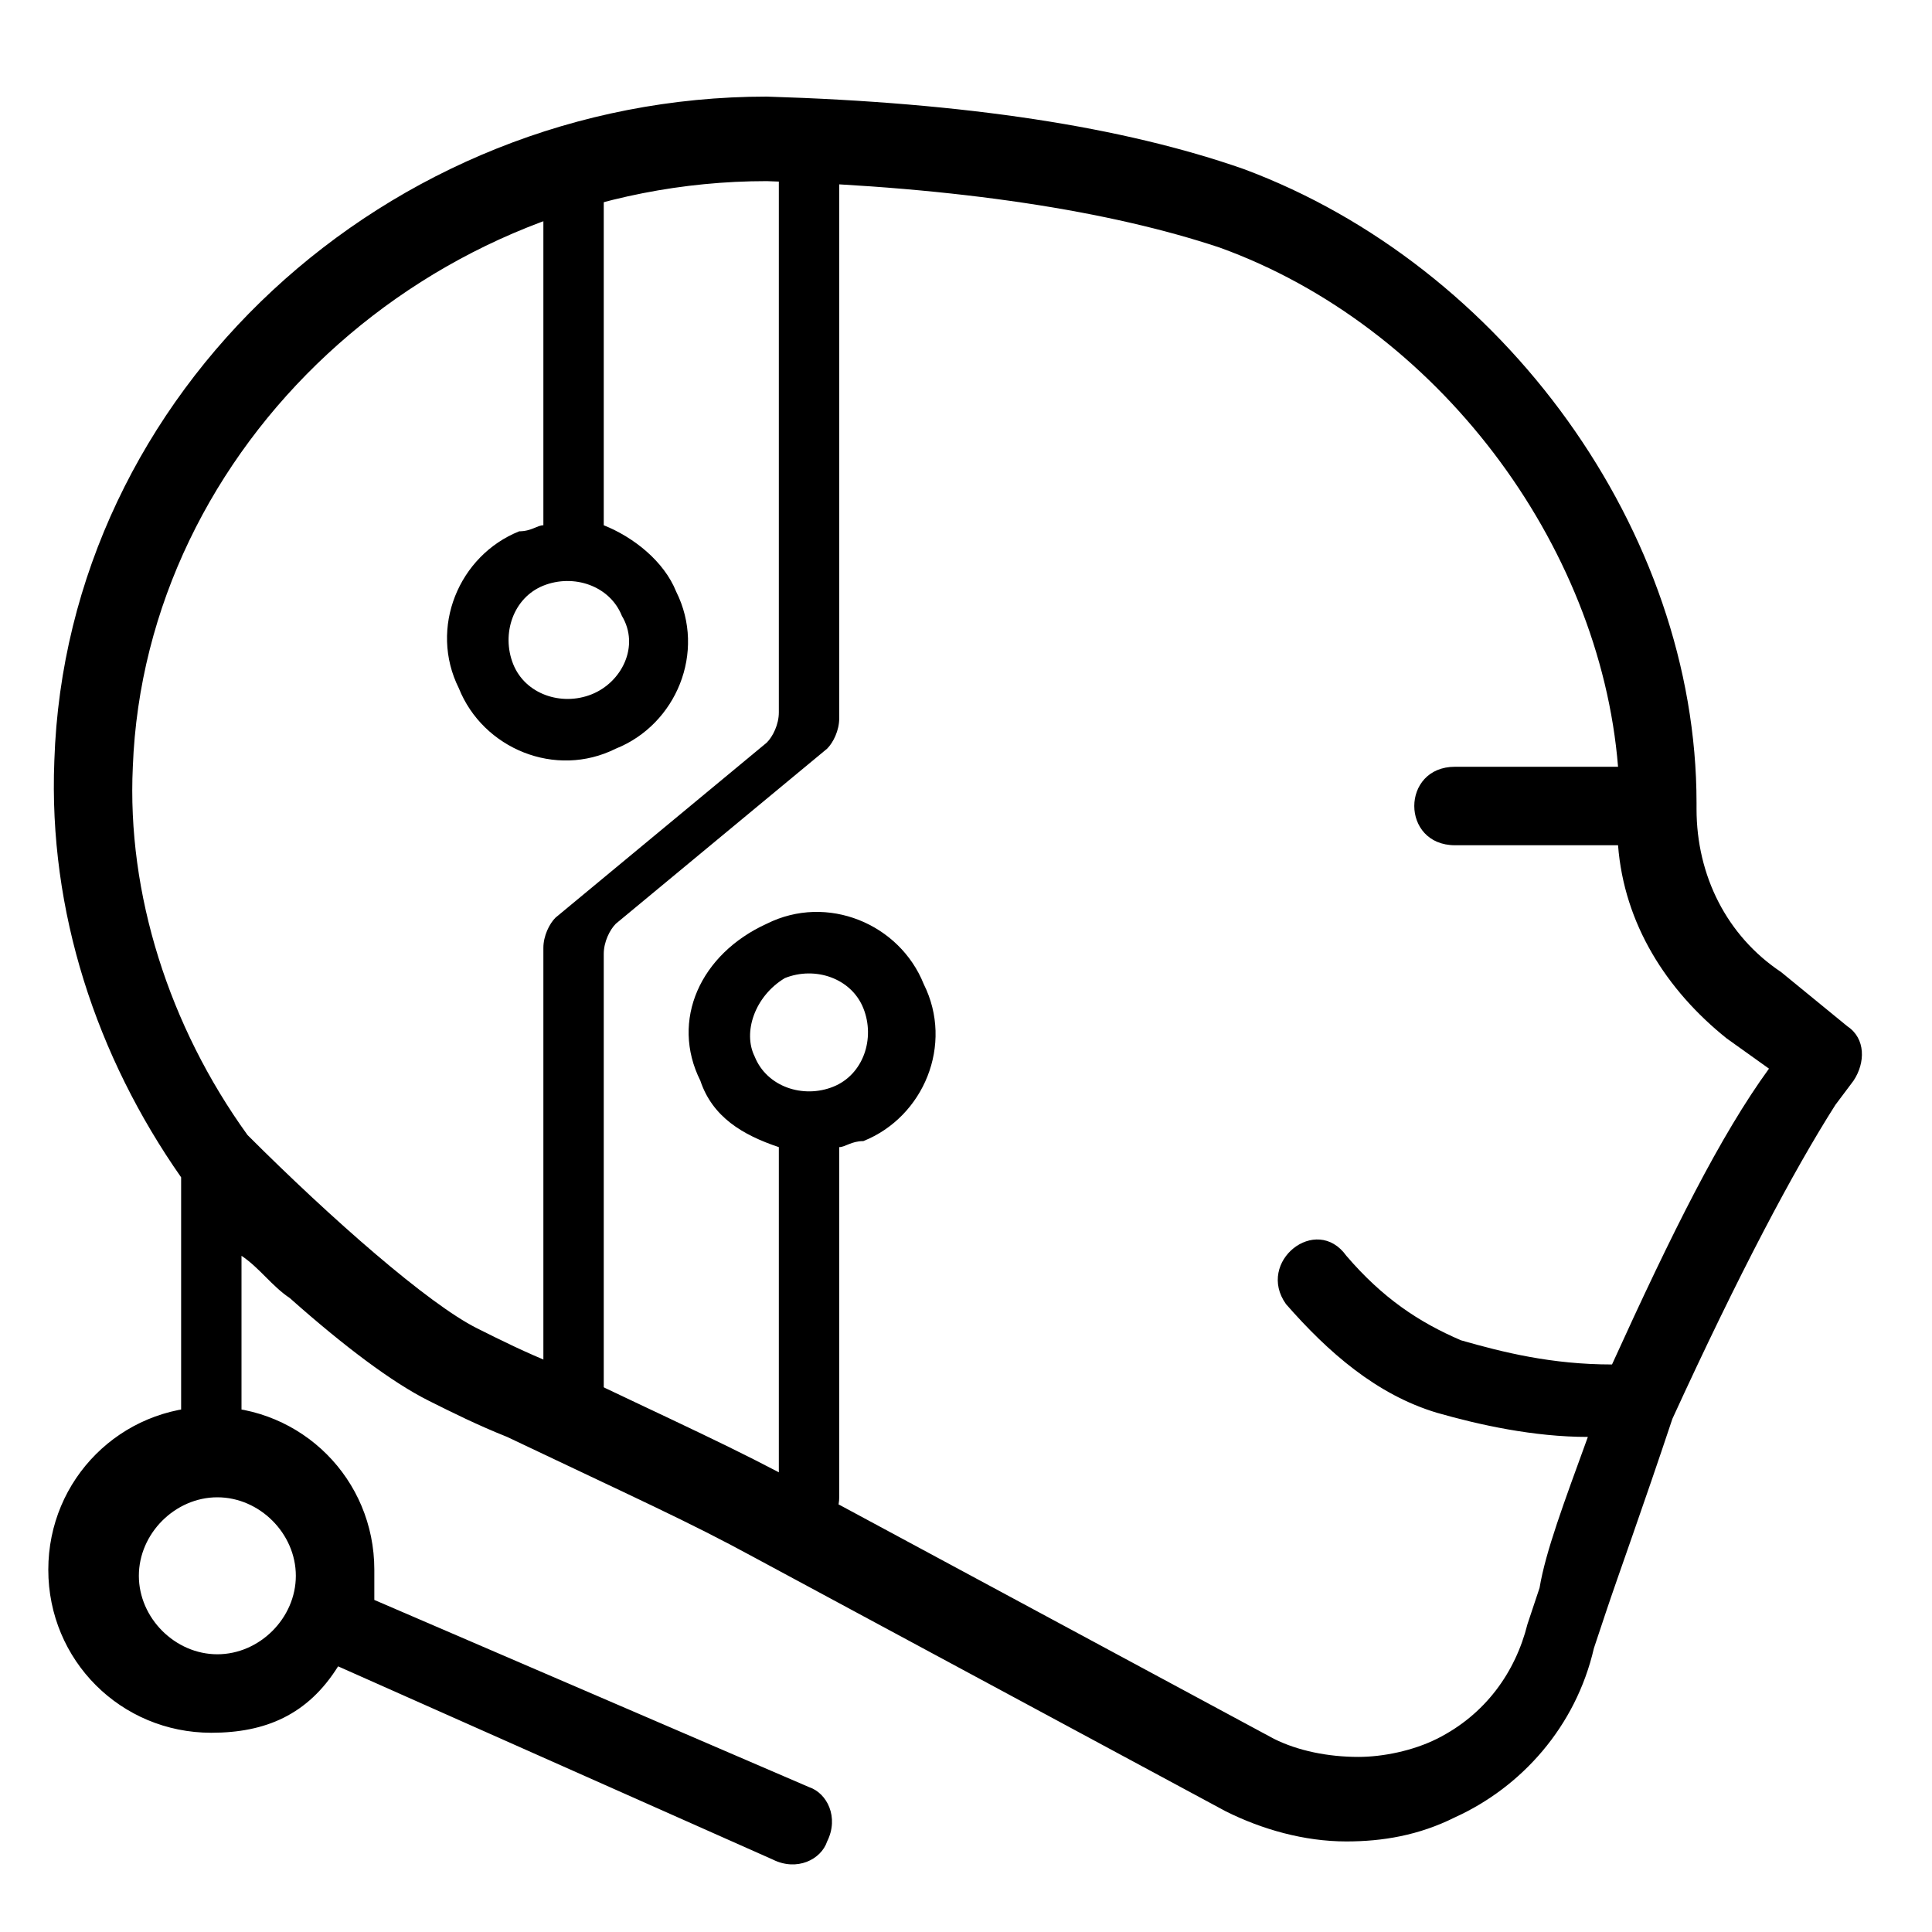
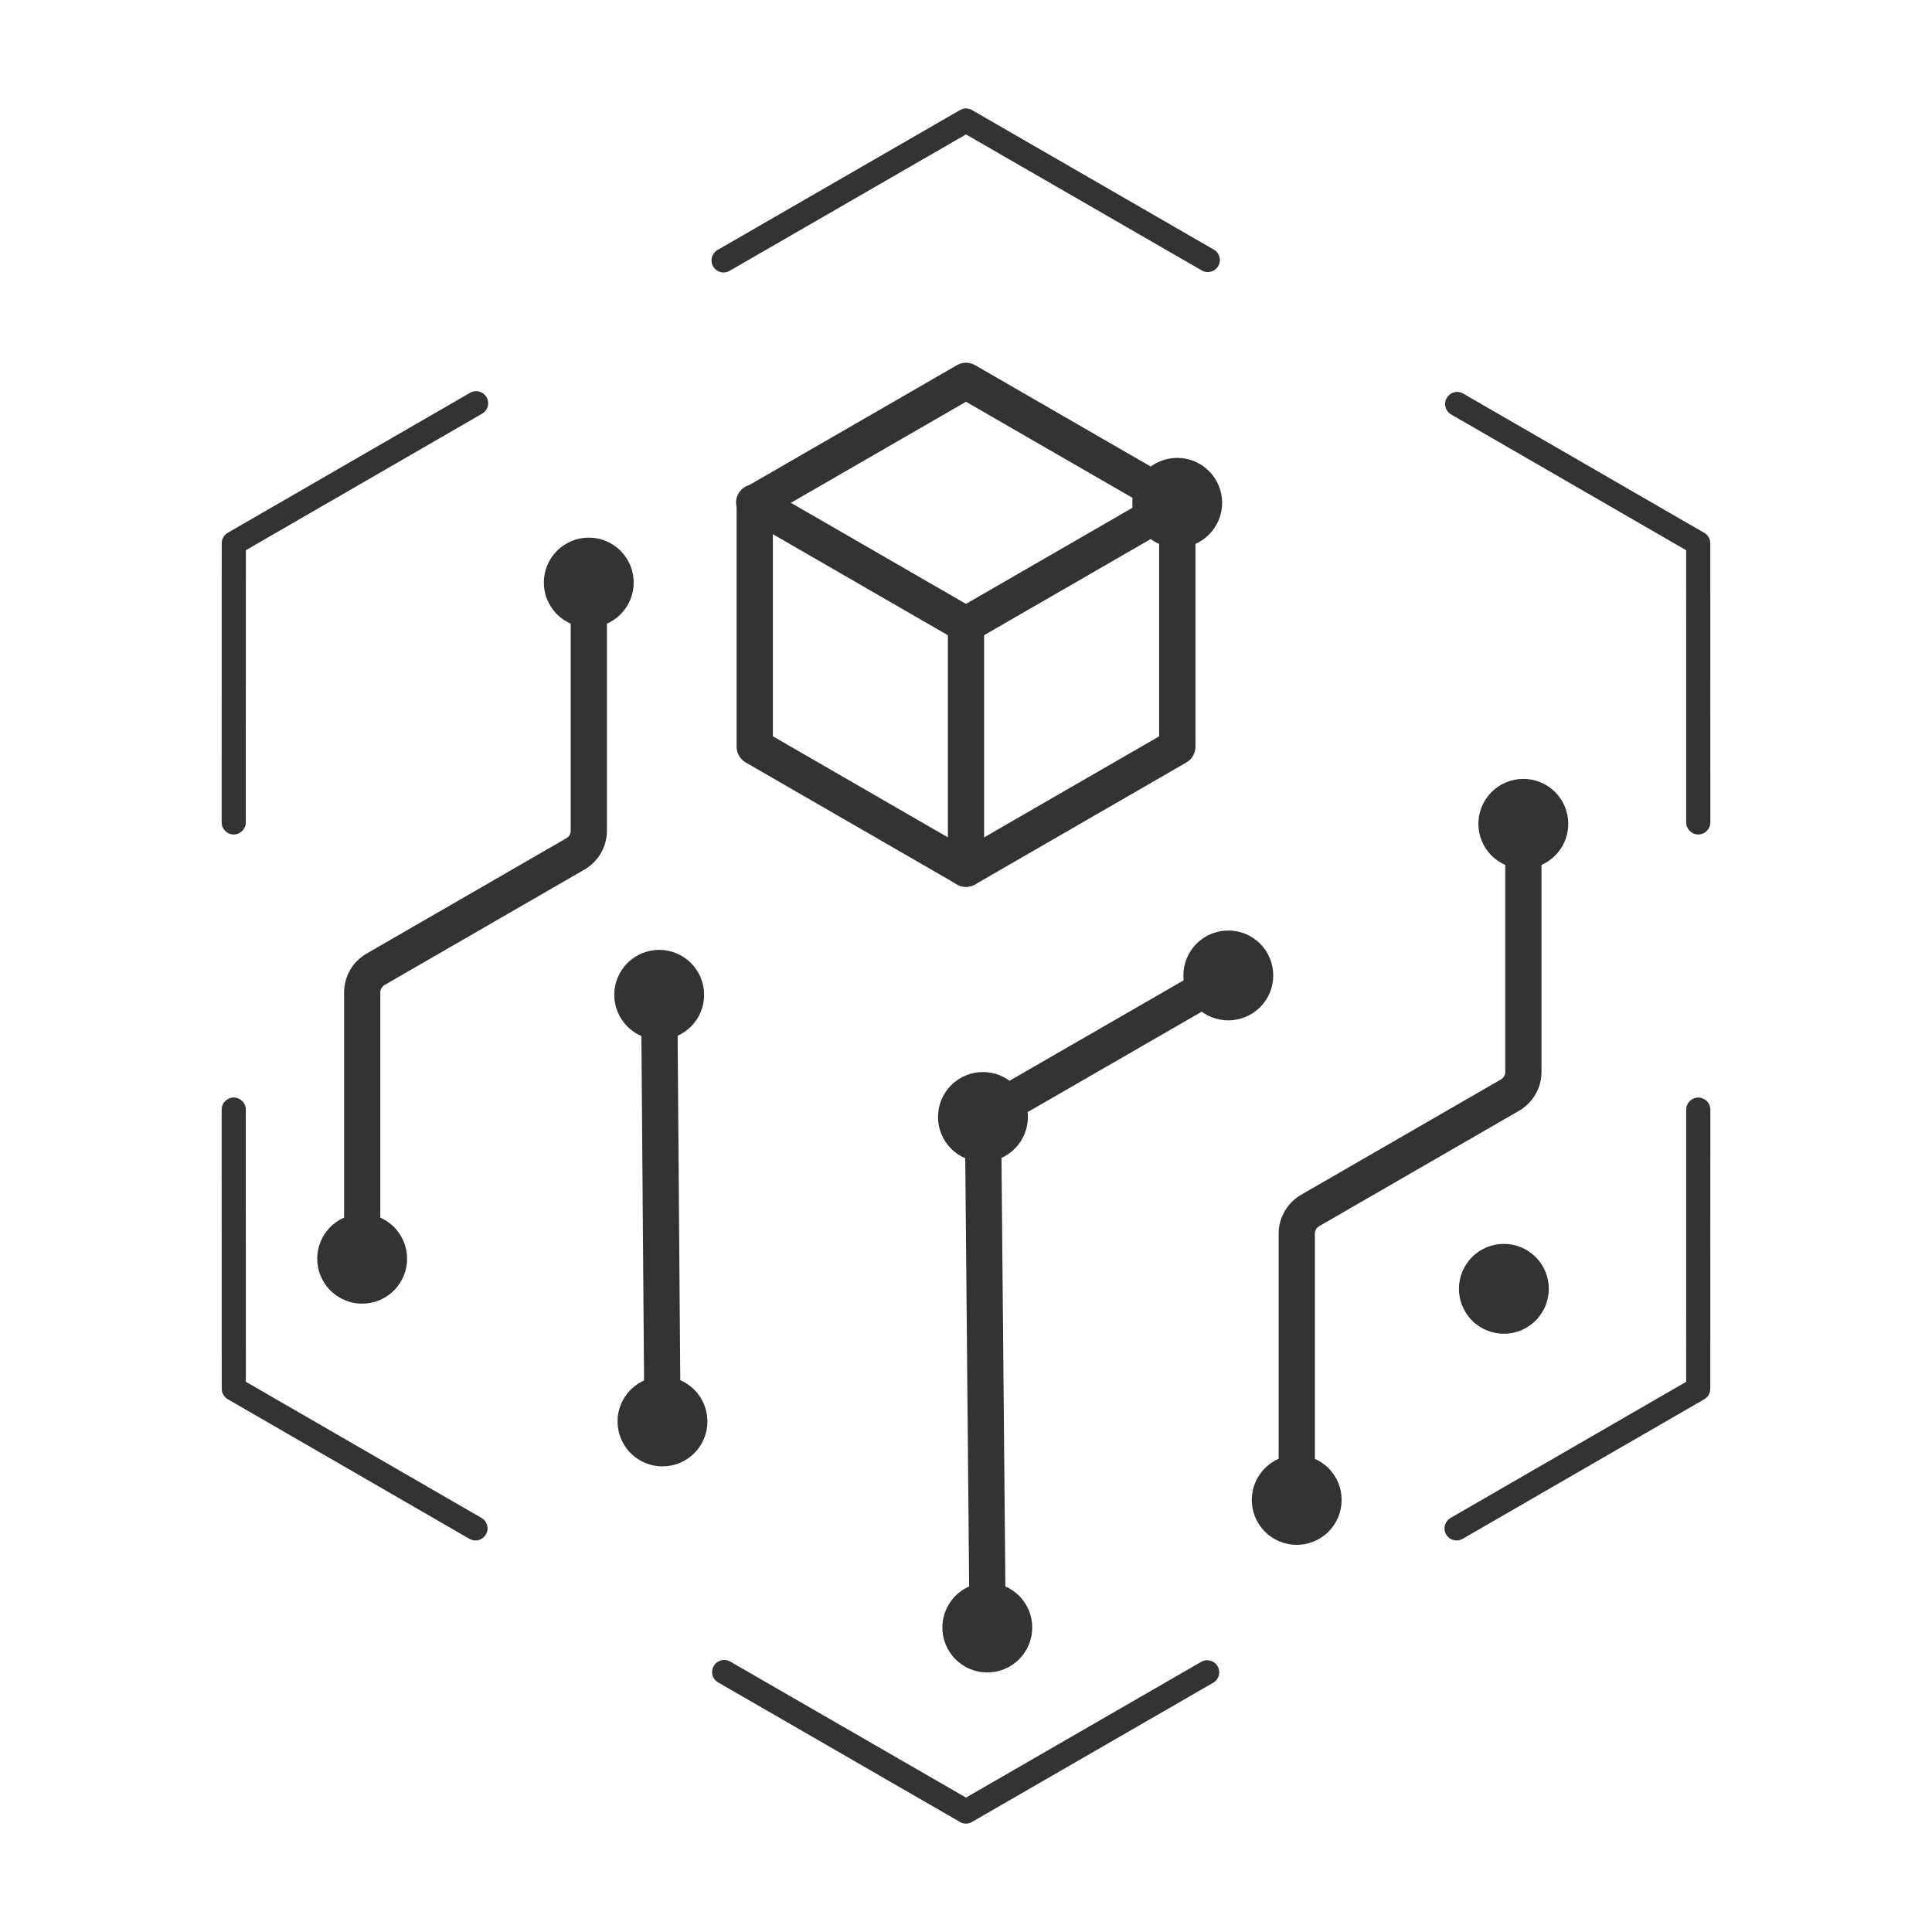
<svg xmlns="http://www.w3.org/2000/svg" viewBox="0 0 1024 1024">
-   <path d="M96 768v-144c-44.8-64-70.4-140.8-67.2-220.8 6.4-195.2 176-352 377.6-352 105.6 3.2 188.8 16 252.8 38.4 137.6 51.2 240 192 240 336v3.2c0 35.2 16 67.2 44.8 86.4l35.2 28.8c9.6 6.4 9.6 19.2 3.2 28.8l-9.6 12.8c-22.4 35.2-51.2 89.6-86.4 166.4-16 48-28.8 83.2-35.2 102.4l-6.4 19.2c-9.6 41.6-38.4 73.6-73.6 89.6-19.2 9.6-38.4 12.8-57.6 12.8-22.4 0-44.8-6.4-64-16l-249.6-134.4c-35.2-19.2-64-32-131.2-64-16-6.4-28.8-12.8-41.6-19.2-19.2-9.6-44.8-28.8-73.6-54.4-9.6-6.4-16-16-25.6-22.4V768H96z m35.2-166.4c44.8 44.8 96 89.6 121.6 102.4 12.8 6.4 25.6 12.8 41.6 19.2 67.2 32 96 44.8 131.2 64l249.6 134.4c12.8 6.4 28.8 9.6 44.8 9.6 12.8 0 28.8-3.2 41.6-9.6 25.6-12.8 41.6-35.2 48-60.8l6.4-19.2c3.2-19.2 12.8-44.8 25.6-80-28.8 0-57.6-6.4-80-12.8-32-9.6-57.6-32-80-57.6-16-22.4 16-48 32-25.6 19.2 22.4 38.4 35.2 60.8 44.8 22.4 6.4 48 12.8 80 12.8 32-70.4 57.6-121.6 83.2-156.8l-22.4-16c-32-25.6-54.4-60.8-57.6-102.4h-86.4c-28.8 0-28.8-41.6 0-41.6h86.4c-9.6-118.4-96-233.6-211.2-275.2-57.6-19.2-137.6-32-240-35.2C227.2 96 76.8 236.8 70.4 406.4c-3.2 67.2 19.2 137.6 60.8 195.2z m-19.2 316.8C64 918.4 25.6 880 25.6 832s38.4-86.4 86.4-86.4 86.4 38.4 86.4 86.4v16l230.4 99.2c9.6 3.2 16 16 9.6 28.8-3.2 9.6-16 16-28.8 9.6l-230.4-102.4c-16 25.6-38.4 35.2-67.2 35.2z m44.8-83.2c0-22.4-19.2-41.6-41.6-41.6s-41.6 19.2-41.6 41.6 19.2 41.6 41.6 41.6 41.6-19.2 41.6-41.6z" />
-   <path d="M358.4 313.6c-6.4-16-22.4-28.8-38.4-35.2V92.8c0-9.6-6.4-16-16-16s-16 6.4-16 16v185.6c-3.2 0-6.4 3.2-12.8 3.2-32 12.8-48 51.2-32 83.2 12.8 32 51.2 48 83.2 32 32-12.8 48-51.2 32-83.2z m-44.8 54.4c-16 6.4-35.2 0-41.6-16-6.4-16 0-35.2 16-41.6 16-6.4 35.2 0 41.6 16 9.6 16 0 35.2-16 41.6zM371.2 572.8c6.4 19.2 22.4 28.8 41.6 35.2v185.6c0 9.6 6.4 16 16 16s16-6.4 16-16V608c3.2 0 6.4-3.2 12.8-3.2 32-12.8 48-51.2 32-83.2-12.8-32-51.2-48-83.2-32-35.2 16-51.2 51.2-35.2 83.2z m44.8-54.4c16-6.4 35.2 0 41.6 16 6.4 16 0 35.2-16 41.6-16 6.4-35.2 0-41.6-16-6.4-12.8 0-32 16-41.6z" />
-   <path d="M412.8 83.2v294.4c0 6.4-3.2 12.8-6.4 16l-112 92.8c-3.2 3.2-6.4 9.6-6.4 16v249.6h32v-246.4c0-6.4 3.2-12.8 6.4-16l112-92.8c3.2-3.2 6.4-9.6 6.4-16V83.2h-32z" />
+   <path d="M687.309 801.766a9.6 9.6 0 0 1-9.6-9.6v-138.317c0-8.448 4.557-16.307 11.853-20.557l105.984-61.184a4.582 4.582 0 0 0 2.278-3.942v-118.195a9.6 9.6 0 0 1 19.2 0v118.195a23.782 23.782 0 0 1-11.878 20.557l-105.958 61.184a4.582 4.582 0 0 0-2.278 3.942v138.317a9.6 9.6 0 0 1-9.6 9.6z" fill="#333333" />
+   <path d="M704.128 778.163a23.808 23.808 0 1 1-33.69 33.664 23.808 23.808 0 0 1 33.69-33.664zM824.243 419.814a23.808 23.808 0 1 1-33.69 33.664 23.808 23.808 0 0 1 33.69-33.664z" fill="#333333" />
+   <path d="M191.974 673.92a9.6 9.6 0 0 1-9.6-9.6v-138.317c0-8.474 4.557-16.333 11.878-20.557l105.958-61.184a4.582 4.582 0 0 0 2.278-3.942v-118.195a9.6 9.6 0 0 1 19.2 0V440.32a23.782 23.782 0 0 1-11.878 20.557l-105.958 61.184a4.582 4.582 0 0 0-2.278 3.942v138.317a9.6 9.6 0 0 1-9.6 9.6z" fill="#333333" />
+   <path d="M208.794 650.317a23.808 23.808 0 1 1-33.69 33.664 23.808 23.808 0 0 1 33.69-33.664zM328.909 291.942a23.808 23.808 0 1 1-33.69 33.664 23.808 23.808 0 0 1 33.69-33.664z" fill="#333333" />
+   <path d="M351.13 763.008a9.6 9.6 0 0 1-9.6-9.523l-1.741-226.125a9.626 9.626 0 0 1 9.523-9.677c4.736 0.563 9.626 4.25 9.677 9.523l1.741 226.125a9.626 9.626 0 0 1-9.523 9.677h-0.077z" fill="#333333" />
+   <path d="M366.234 510.438a23.808 23.808 0 1 1-33.69 33.664 23.808 23.808 0 0 1 33.69-33.664zM367.974 736.563a23.808 23.808 0 1 1-33.69 33.664 23.808 23.808 0 0 1 33.69-33.664z" fill="#333333" />
+   <path d="M813.926 666.266a23.808 23.808 0 1 1-33.69 33.664 23.808 23.808 0 0 1 33.69-33.664z" fill="#333333" />
+   <path d="M640.154 144.205a6.4 6.4 0 0 1-3.2-0.87L512 71.245 387.046 143.36a6.4 6.4 0 1 1-6.4-11.059l128.154-73.958a6.349 6.349 0 0 1 6.4 0l128.154 73.958c3.072 1.766 4.122 5.683 2.33 8.73a6.4 6.4 0 0 1-5.53 3.174zM512 966.554a6.272 6.272 0 0 1-3.2-0.87l-128.154-73.958a6.349 6.349 0 0 1-2.33-8.73 6.4 6.4 0 0 1 8.73-2.33L512 952.755l124.954-72.115a6.4 6.4 0 0 1 6.4 11.059l-128.154 73.958a6.067 6.067 0 0 1-3.2 0.896zM123.878 442.291a6.4 6.4 0 0 1-6.4-6.4l0.026-147.968a6.4 6.4 0 0 1 3.2-5.53L248.806 208.384a6.4 6.4 0 1 1 6.4 11.059l-124.902 72.192-0.026 144.256a6.4 6.4 0 0 1-6.4 6.4zM771.994 816.486a6.4 6.4 0 0 1-3.2-11.93l124.902-72.166 0.026-144.256a6.4 6.4 0 0 1 12.8 0l-0.026 147.968a6.4 6.4 0 0 1-3.2 5.53l-128.102 74.01a6.656 6.656 0 0 1-3.2 0.845zM252.006 816.486a6.4 6.4 0 0 1-3.2-0.87l-128.102-74.01a6.4 6.4 0 0 1-3.2-5.53l-0.026-147.968a6.4 6.4 0 0 1 12.8 0l0.026 144.256 124.902 72.166c3.072 1.766 4.122 5.683 2.33 8.73a6.323 6.323 0 0 1-5.53 3.226zM900.122 442.291a6.4 6.4 0 0 1-6.4-6.4l-0.026-144.256-124.902-72.166a6.4 6.4 0 0 1 6.4-11.059l128.102 74.01a6.4 6.4 0 0 1 3.2 5.53l0.026 147.968a6.4 6.4 0 0 1-6.4 6.374z" fill="#333333" />
+   <path d="M628.787 258.176L516.813 193.536a9.6 9.6 0 0 0-9.6 0l-111.974 64.64a9.626 9.626 0 0 0-4.813 8.32v129.306c0 3.43 1.818 6.605 4.813 8.32l111.974 64.64a9.83 9.83 0 0 0 9.626 0l111.974-64.64a9.626 9.626 0 0 0 4.813-8.32V266.496a9.754 9.754 0 0 0-4.838-8.32z m-14.413 132.096L512 449.357l-102.374-59.11v-118.221L512 212.941l102.374 59.085v118.246z" fill="#333333" />
+   <path d="M512 470.042a9.6 9.6 0 0 1-9.6-9.6v-123.75l-107.187-61.875a9.6 9.6 0 1 1 9.6-16.614l111.974 64.64a9.626 9.626 0 0 1 4.813 8.32v129.306a9.6 9.6 0 0 1-9.6 9.574z" fill="#333333" />
+   <path d="M640.794 249.677a23.808 23.808 0 1 1-33.69 33.664 23.808 23.808 0 0 1 33.69-33.664z" fill="#333333" />
+   <path d="M512 340.762a9.574 9.574 0 0 1-4.813-17.92l100.352-57.933a9.574 9.574 0 1 1 9.6 16.614l-100.352 57.933a9.549 9.549 0 0 1-4.787 1.306z" fill="#333333" />
+   <path d="M521.011 601.626a9.574 9.574 0 0 1-4.813-17.92l130.048-75.008a9.574 9.574 0 1 1 9.6 16.614l-130.048 75.008a9.293 9.293 0 0 1-4.787 1.306z" fill="#333333" />
+   <path d="M523.469 872.064a9.6 9.6 0 0 1-9.6-9.523l-2.458-270.438a9.6 9.6 0 0 1 9.523-9.677c4.813 0.589 9.626 4.224 9.677 9.523l2.458 270.438a9.6 9.6 0 0 1-9.523 9.677h-0.077z" fill="#333333" />
+   <path d="M537.83 575.181a23.808 23.808 0 1 1-33.69 33.664 23.808 23.808 0 0 1 33.69-33.664zM540.134 845.798a23.808 23.808 0 1 1-33.69 33.664 23.808 23.808 0 0 1 33.69-33.664zM667.878 500.173a23.808 23.808 0 1 1-33.69 33.664 23.808 23.808 0 0 1 33.69-33.664z" fill="#333333" />
</svg>
